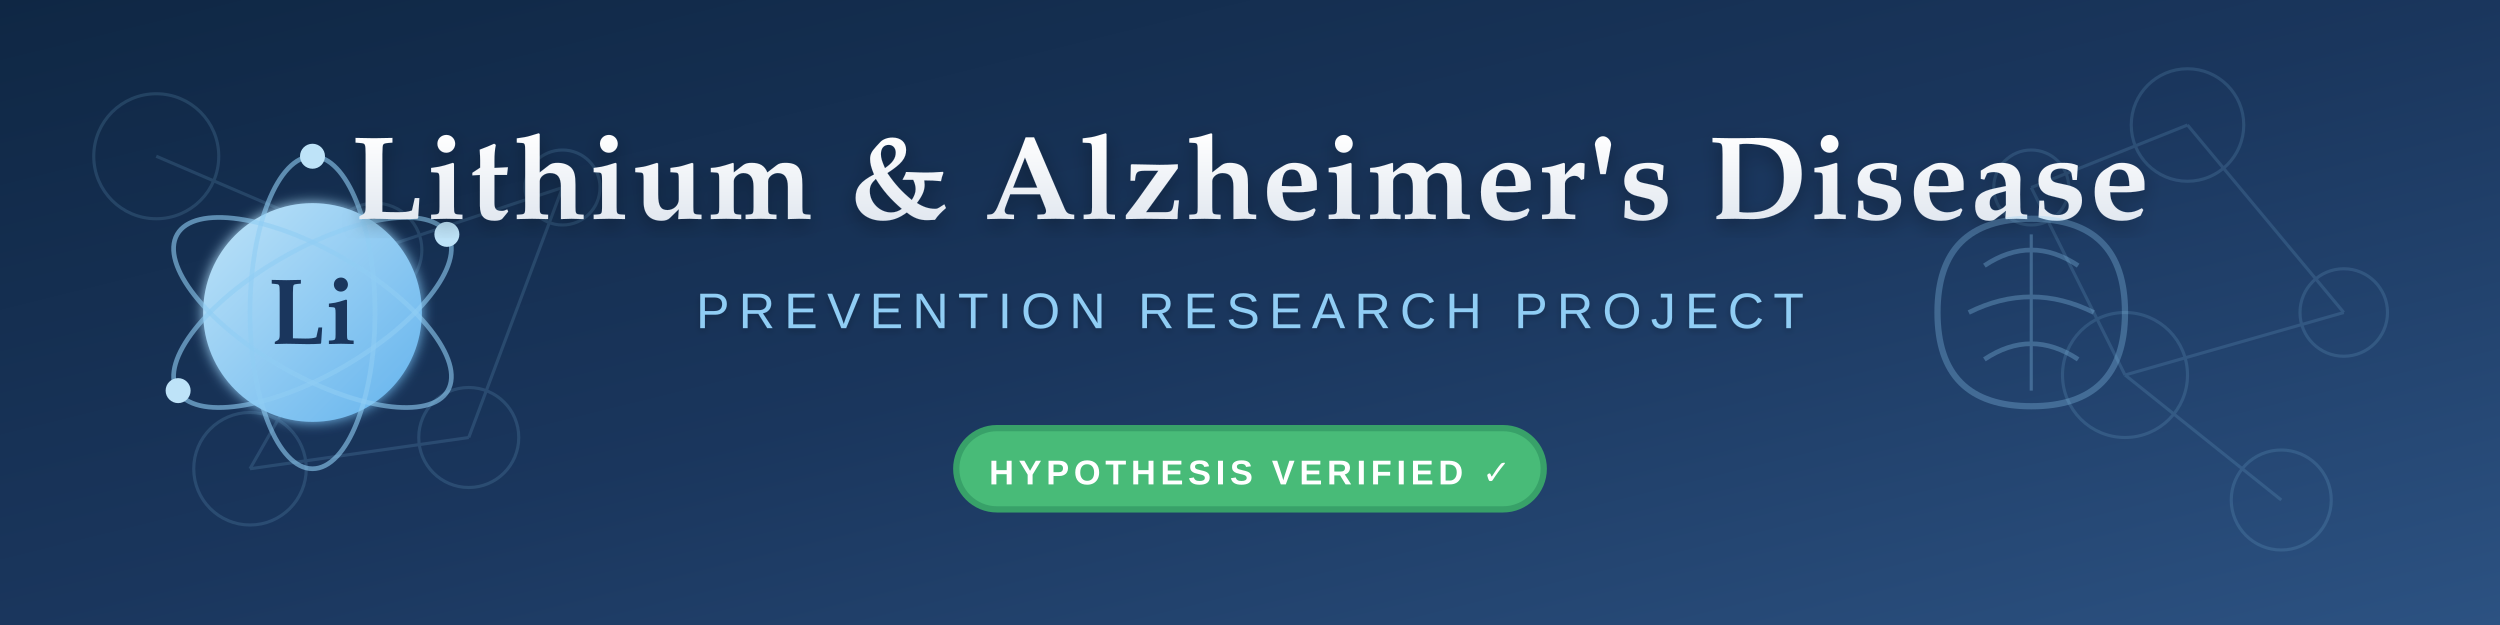
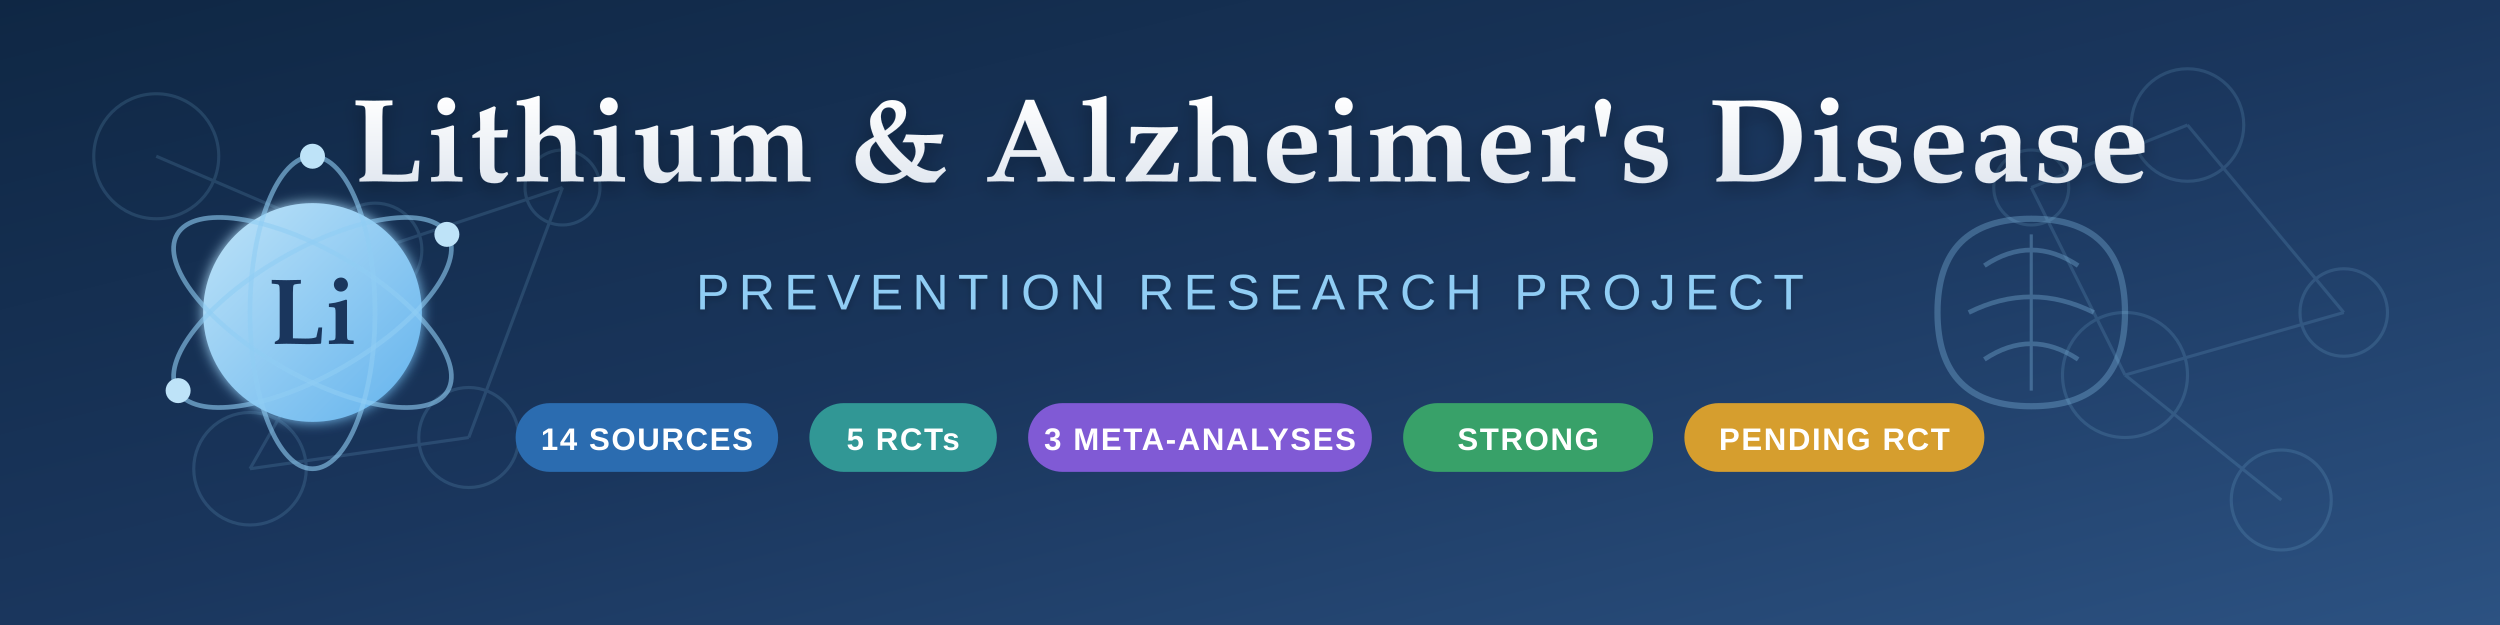
<svg xmlns="http://www.w3.org/2000/svg" viewBox="0 0 800 200">
  <defs>
    <linearGradient id="bgGradient" x1="0%" y1="0%" x2="100%" y2="100%">
      <stop offset="0%" style="stop-color:#0f2744;stop-opacity:1" />
      <stop offset="50%" style="stop-color:#1a365d;stop-opacity:1" />
      <stop offset="100%" style="stop-color:#2c5282;stop-opacity:1" />
    </linearGradient>
    <linearGradient id="lithiumGradient" x1="0%" y1="0%" x2="100%" y2="100%">
      <stop offset="0%" style="stop-color:#bee3f8;stop-opacity:1" />
      <stop offset="100%" style="stop-color:#63b3ed;stop-opacity:1" />
    </linearGradient>
    <linearGradient id="titleGradient" x1="0%" y1="0%" x2="0%" y2="100%">
      <stop offset="0%" style="stop-color:#ffffff;stop-opacity:1" />
      <stop offset="100%" style="stop-color:#e2e8f0;stop-opacity:1" />
    </linearGradient>
    <filter id="glow">
      <feGaussianBlur stdDeviation="2" result="coloredBlur" />
      <feMerge>
        <feMergeNode in="coloredBlur" />
        <feMergeNode in="SourceGraphic" />
      </feMerge>
    </filter>
    <filter id="textShadow" x="-20%" y="-20%" width="140%" height="140%">
      <feDropShadow dx="0" dy="2" stdDeviation="3" flood-color="#000000" flood-opacity="0.3" />
    </filter>
    <filter id="subtleShadow" x="-20%" y="-20%" width="140%" height="140%">
      <feDropShadow dx="0" dy="1" stdDeviation="1" flood-color="#000000" flood-opacity="0.2" />
    </filter>
  </defs>
  <rect width="800" height="200" fill="url(#bgGradient)" />
  <g opacity="0.15" stroke="#90cdf4" stroke-width="1" fill="none">
    <circle cx="50" cy="50" r="20" />
    <circle cx="120" cy="80" r="15" />
    <circle cx="80" cy="150" r="18" />
    <circle cx="180" cy="60" r="12" />
    <circle cx="150" cy="140" r="16" />
    <line x1="50" y1="50" x2="120" y2="80" />
    <line x1="120" y1="80" x2="80" y2="150" />
    <line x1="120" y1="80" x2="180" y2="60" />
    <line x1="80" y1="150" x2="150" y2="140" />
    <line x1="180" y1="60" x2="150" y2="140" />
    <circle cx="700" cy="40" r="18" />
    <circle cx="750" cy="100" r="14" />
    <circle cx="680" cy="120" r="20" />
    <circle cx="730" cy="160" r="16" />
    <circle cx="650" cy="60" r="12" />
    <line x1="700" y1="40" x2="750" y2="100" />
    <line x1="750" y1="100" x2="680" y2="120" />
    <line x1="680" y1="120" x2="730" y2="160" />
    <line x1="700" y1="40" x2="650" y2="60" />
    <line x1="650" y1="60" x2="680" y2="120" />
  </g>
  <g transform="translate(100, 100)">
    <circle cx="0" cy="0" r="35" fill="url(#lithiumGradient)" filter="url(#glow)" />
    <text x="0" y="10" font-family="'Palatino Linotype', 'Book Antiqua', Palatino, Georgia, serif" font-size="30" font-weight="bold" fill="#1a365d" text-anchor="middle">Li</text>
    <ellipse cx="0" cy="0" rx="50" ry="20" fill="none" stroke="#90cdf4" stroke-width="1.5" opacity="0.6" transform="rotate(-30)" />
    <ellipse cx="0" cy="0" rx="50" ry="20" fill="none" stroke="#90cdf4" stroke-width="1.5" opacity="0.6" transform="rotate(30)" />
    <ellipse cx="0" cy="0" rx="50" ry="20" fill="none" stroke="#90cdf4" stroke-width="1.5" opacity="0.6" transform="rotate(90)" />
    <circle cx="43" cy="-25" r="4" fill="#bee3f8" />
    <circle cx="-43" cy="25" r="4" fill="#bee3f8" />
    <circle cx="0" cy="-50" r="4" fill="#bee3f8" />
  </g>
-   <text x="400" y="70" font-family="'Palatino Linotype', 'Book Antiqua', Palatino, Georgia, serif" font-size="38" font-weight="bold" fill="url(#titleGradient)" text-anchor="middle" letter-spacing="1" filter="url(#textShadow)">
+   <text x="400" y="58" font-family="'Palatino Linotype', 'Book Antiqua', Palatino, Georgia, serif" font-size="38" font-weight="bold" fill="url(#titleGradient)" text-anchor="middle" letter-spacing="1" filter="url(#textShadow)">
    Lithium &amp; Alzheimer's Disease
  </text>
-   <text x="400" y="105" font-family="'Segoe UI', Calibri, 'Helvetica Neue', Arial, sans-serif" font-size="16" fill="#90cdf4" text-anchor="middle" letter-spacing="3" font-weight="300" filter="url(#subtleShadow)">
+   <text x="400" y="99" font-family="'Segoe UI', Calibri, 'Helvetica Neue', Arial, sans-serif" font-size="16" fill="#90cdf4" text-anchor="middle" letter-spacing="3" font-weight="300" filter="url(#subtleShadow)">
    PREVENTION RESEARCH PROJECT
  </text>
-   <g transform="translate(400, 150)">
-     <rect x="-95" y="-14" width="190" height="28" rx="14" fill="#38a169" />
-     <rect x="-93" y="-12" width="186" height="24" rx="12" fill="#48bb78" />
-     <text x="0" y="5" font-family="'Segoe UI', Calibri, 'Helvetica Neue', Arial, sans-serif" font-size="11" font-weight="600" fill="#ffffff" text-anchor="middle" letter-spacing="1.5">
-       HYPOTHESIS VERIFIED ✓
-     </text>
+   <g transform="translate(400, 140)">
+     <g transform="translate(-193, 0)">
+       <rect x="-42" y="-11" width="84" height="22" rx="11" fill="#2b6cb0" />
+       <text x="0" y="4" font-family="'Segoe UI', Calibri, 'Helvetica Neue', Arial, sans-serif" font-size="10" font-weight="600" fill="#ffffff" text-anchor="middle" letter-spacing="0.5">
+         14 SOURCES
+       </text>
+     </g>
+     <g transform="translate(-111, 0)">
+       <rect x="-30" y="-11" width="60" height="22" rx="11" fill="#319795" />
+       <text x="0" y="4" font-family="'Segoe UI', Calibri, 'Helvetica Neue', Arial, sans-serif" font-size="10" font-weight="600" fill="#ffffff" text-anchor="middle" letter-spacing="0.5">
+         5 RCTs
+       </text>
+     </g>
+     <g transform="translate(-16, 0)">
+       <rect x="-55" y="-11" width="110" height="22" rx="11" fill="#805ad5" />
+       <text x="0" y="4" font-family="'Segoe UI', Calibri, 'Helvetica Neue', Arial, sans-serif" font-size="10" font-weight="600" fill="#ffffff" text-anchor="middle" letter-spacing="0.5">
+         3 META-ANALYSES
+       </text>
+     </g>
+     <g transform="translate(89, 0)">
+       <rect x="-40" y="-11" width="80" height="22" rx="11" fill="#38a169" />
+       <text x="0" y="4" font-family="'Segoe UI', Calibri, 'Helvetica Neue', Arial, sans-serif" font-size="10" font-weight="600" fill="#ffffff" text-anchor="middle" letter-spacing="0.5">
+         STRONG
+       </text>
+     </g>
+     <g transform="translate(187, 0)">
+       <rect x="-48" y="-11" width="96" height="22" rx="11" fill="#d69e2e" />
+       <text x="0" y="4" font-family="'Segoe UI', Calibri, 'Helvetica Neue', Arial, sans-serif" font-size="10" font-weight="600" fill="#ffffff" text-anchor="middle" letter-spacing="0.5">
+         PENDING RCT
+       </text>
+     </g>
  </g>
  <g transform="translate(650, 100)" opacity="0.3">
    <path d="M0,-30 C20,-30 30,-20 30,0 C30,20 20,30 0,30 C-20,30 -30,20 -30,0 C-30,-20 -20,-30 0,-30" fill="none" stroke="#90cdf4" stroke-width="2" />
    <path d="M-15,-15 Q0,-25 15,-15" fill="none" stroke="#90cdf4" stroke-width="1.5" />
    <path d="M-20,0 Q0,-10 20,0" fill="none" stroke="#90cdf4" stroke-width="1.5" />
    <path d="M-15,15 Q0,5 15,15" fill="none" stroke="#90cdf4" stroke-width="1.5" />
    <line x1="0" y1="-25" x2="0" y2="25" stroke="#90cdf4" stroke-width="1" />
  </g>
</svg>
